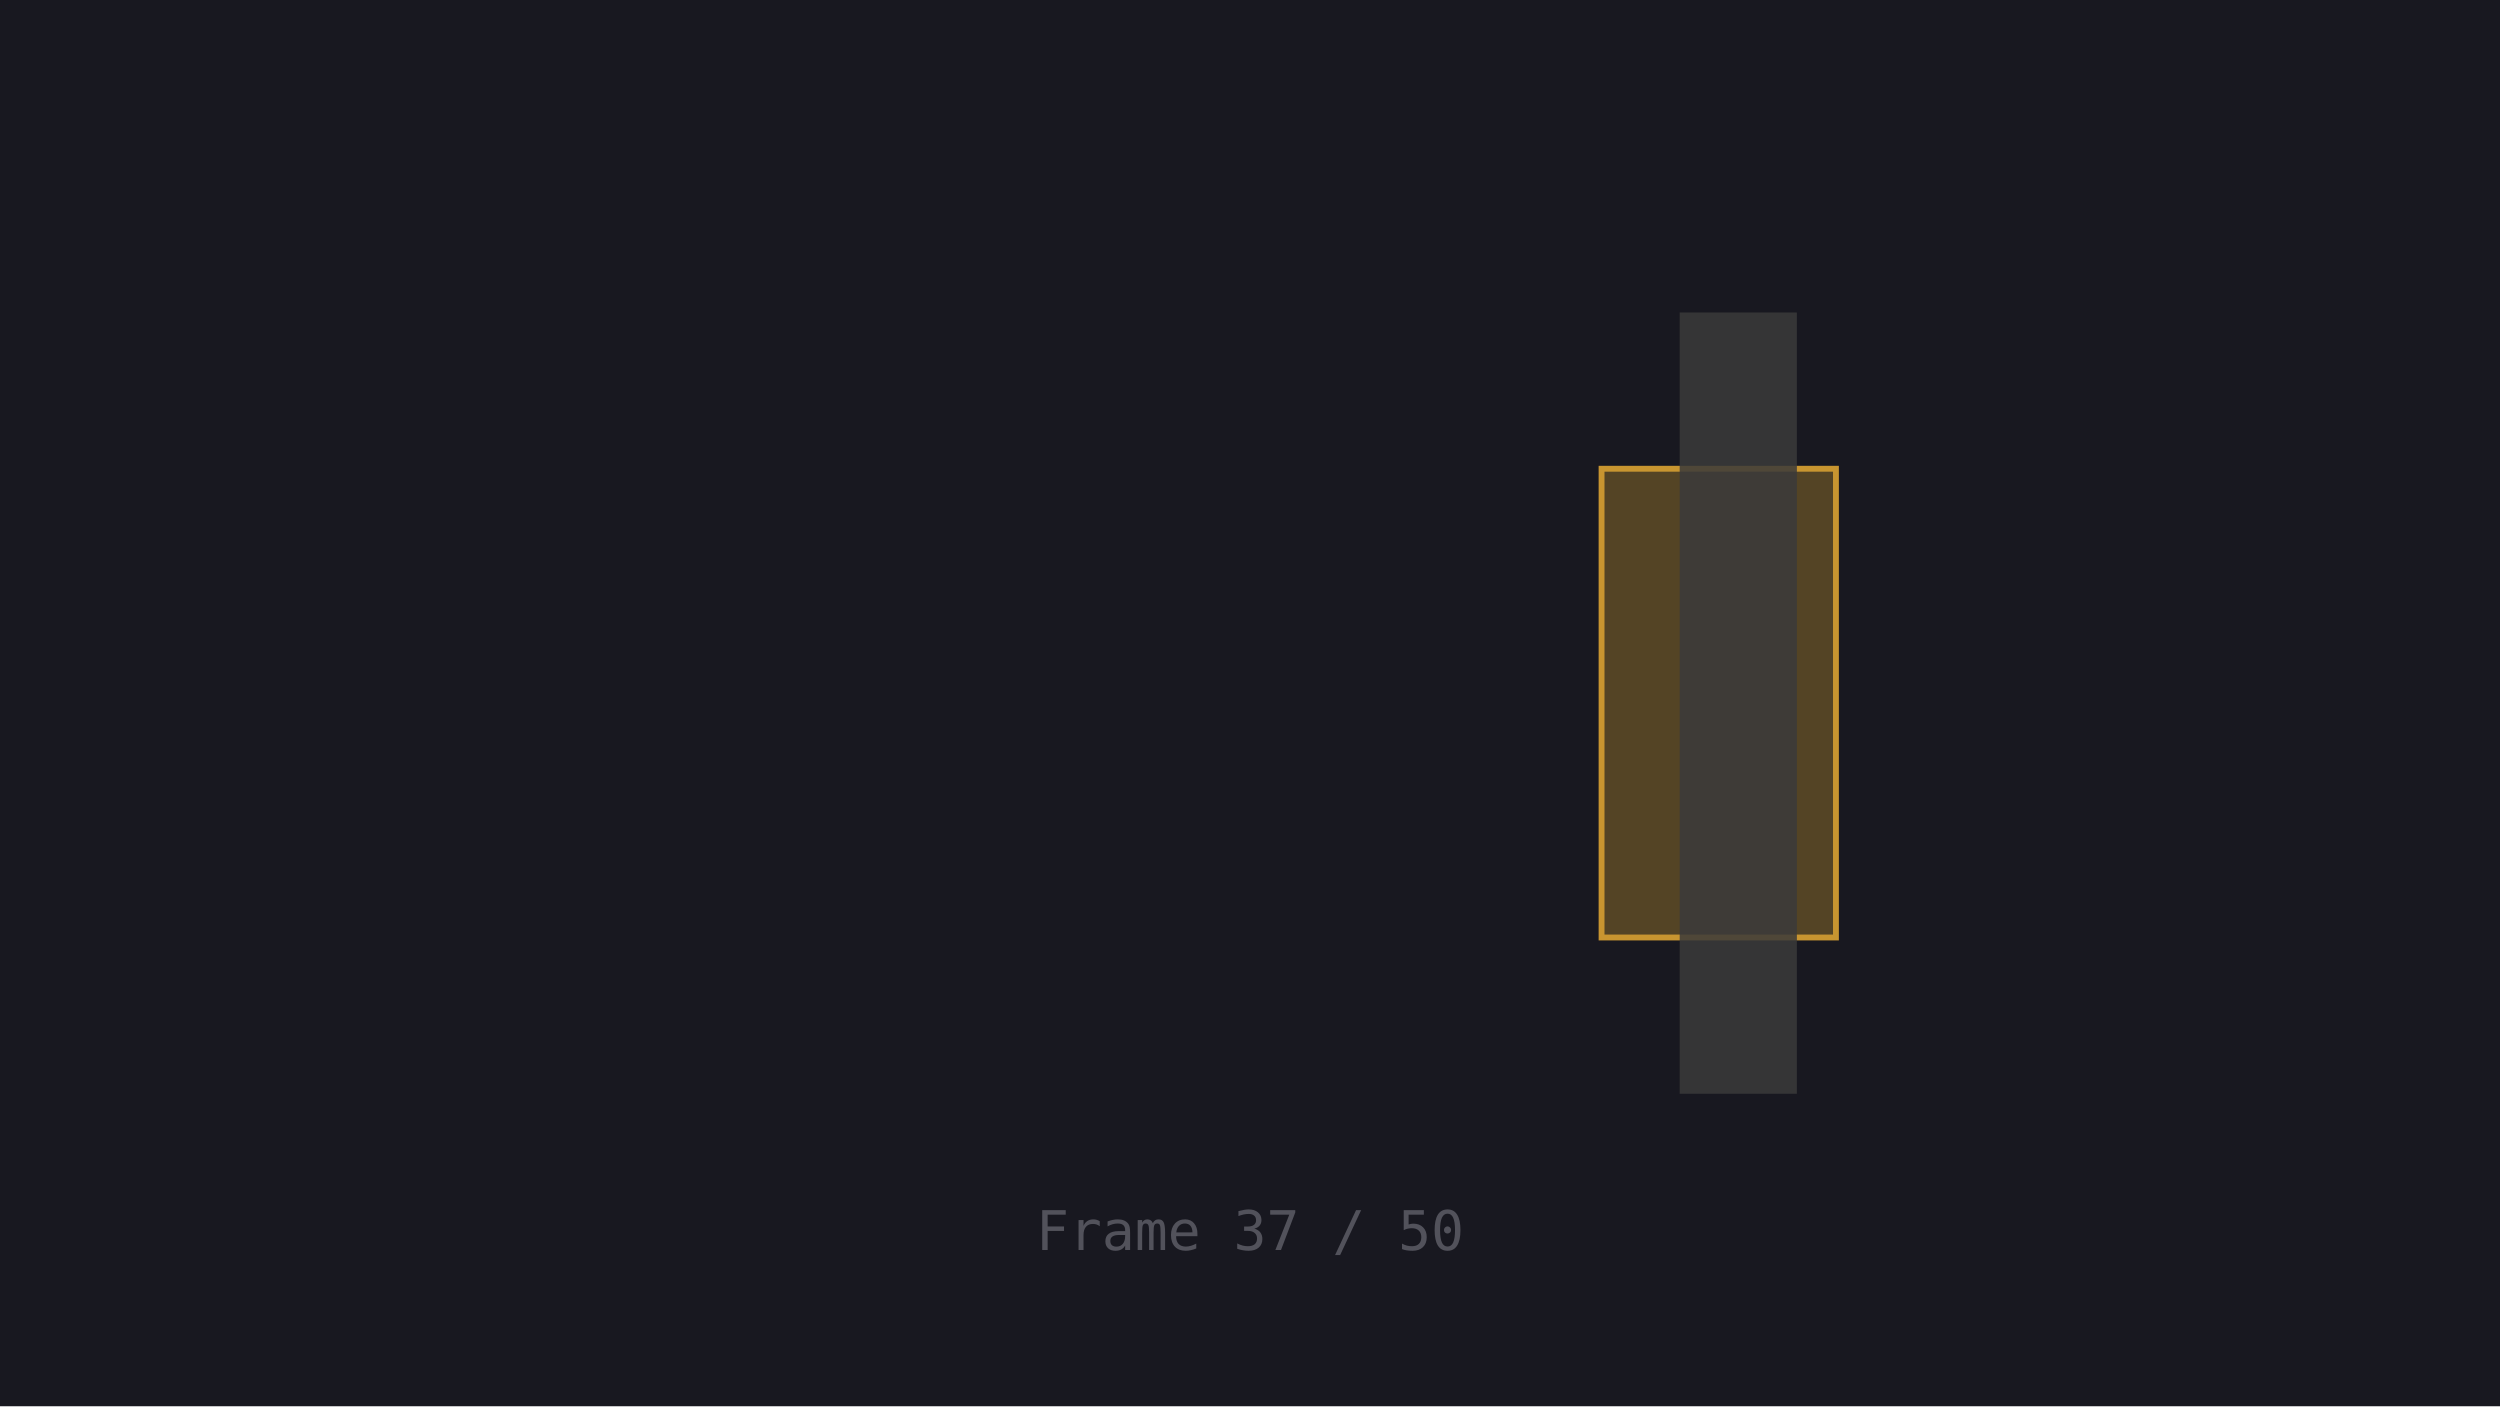
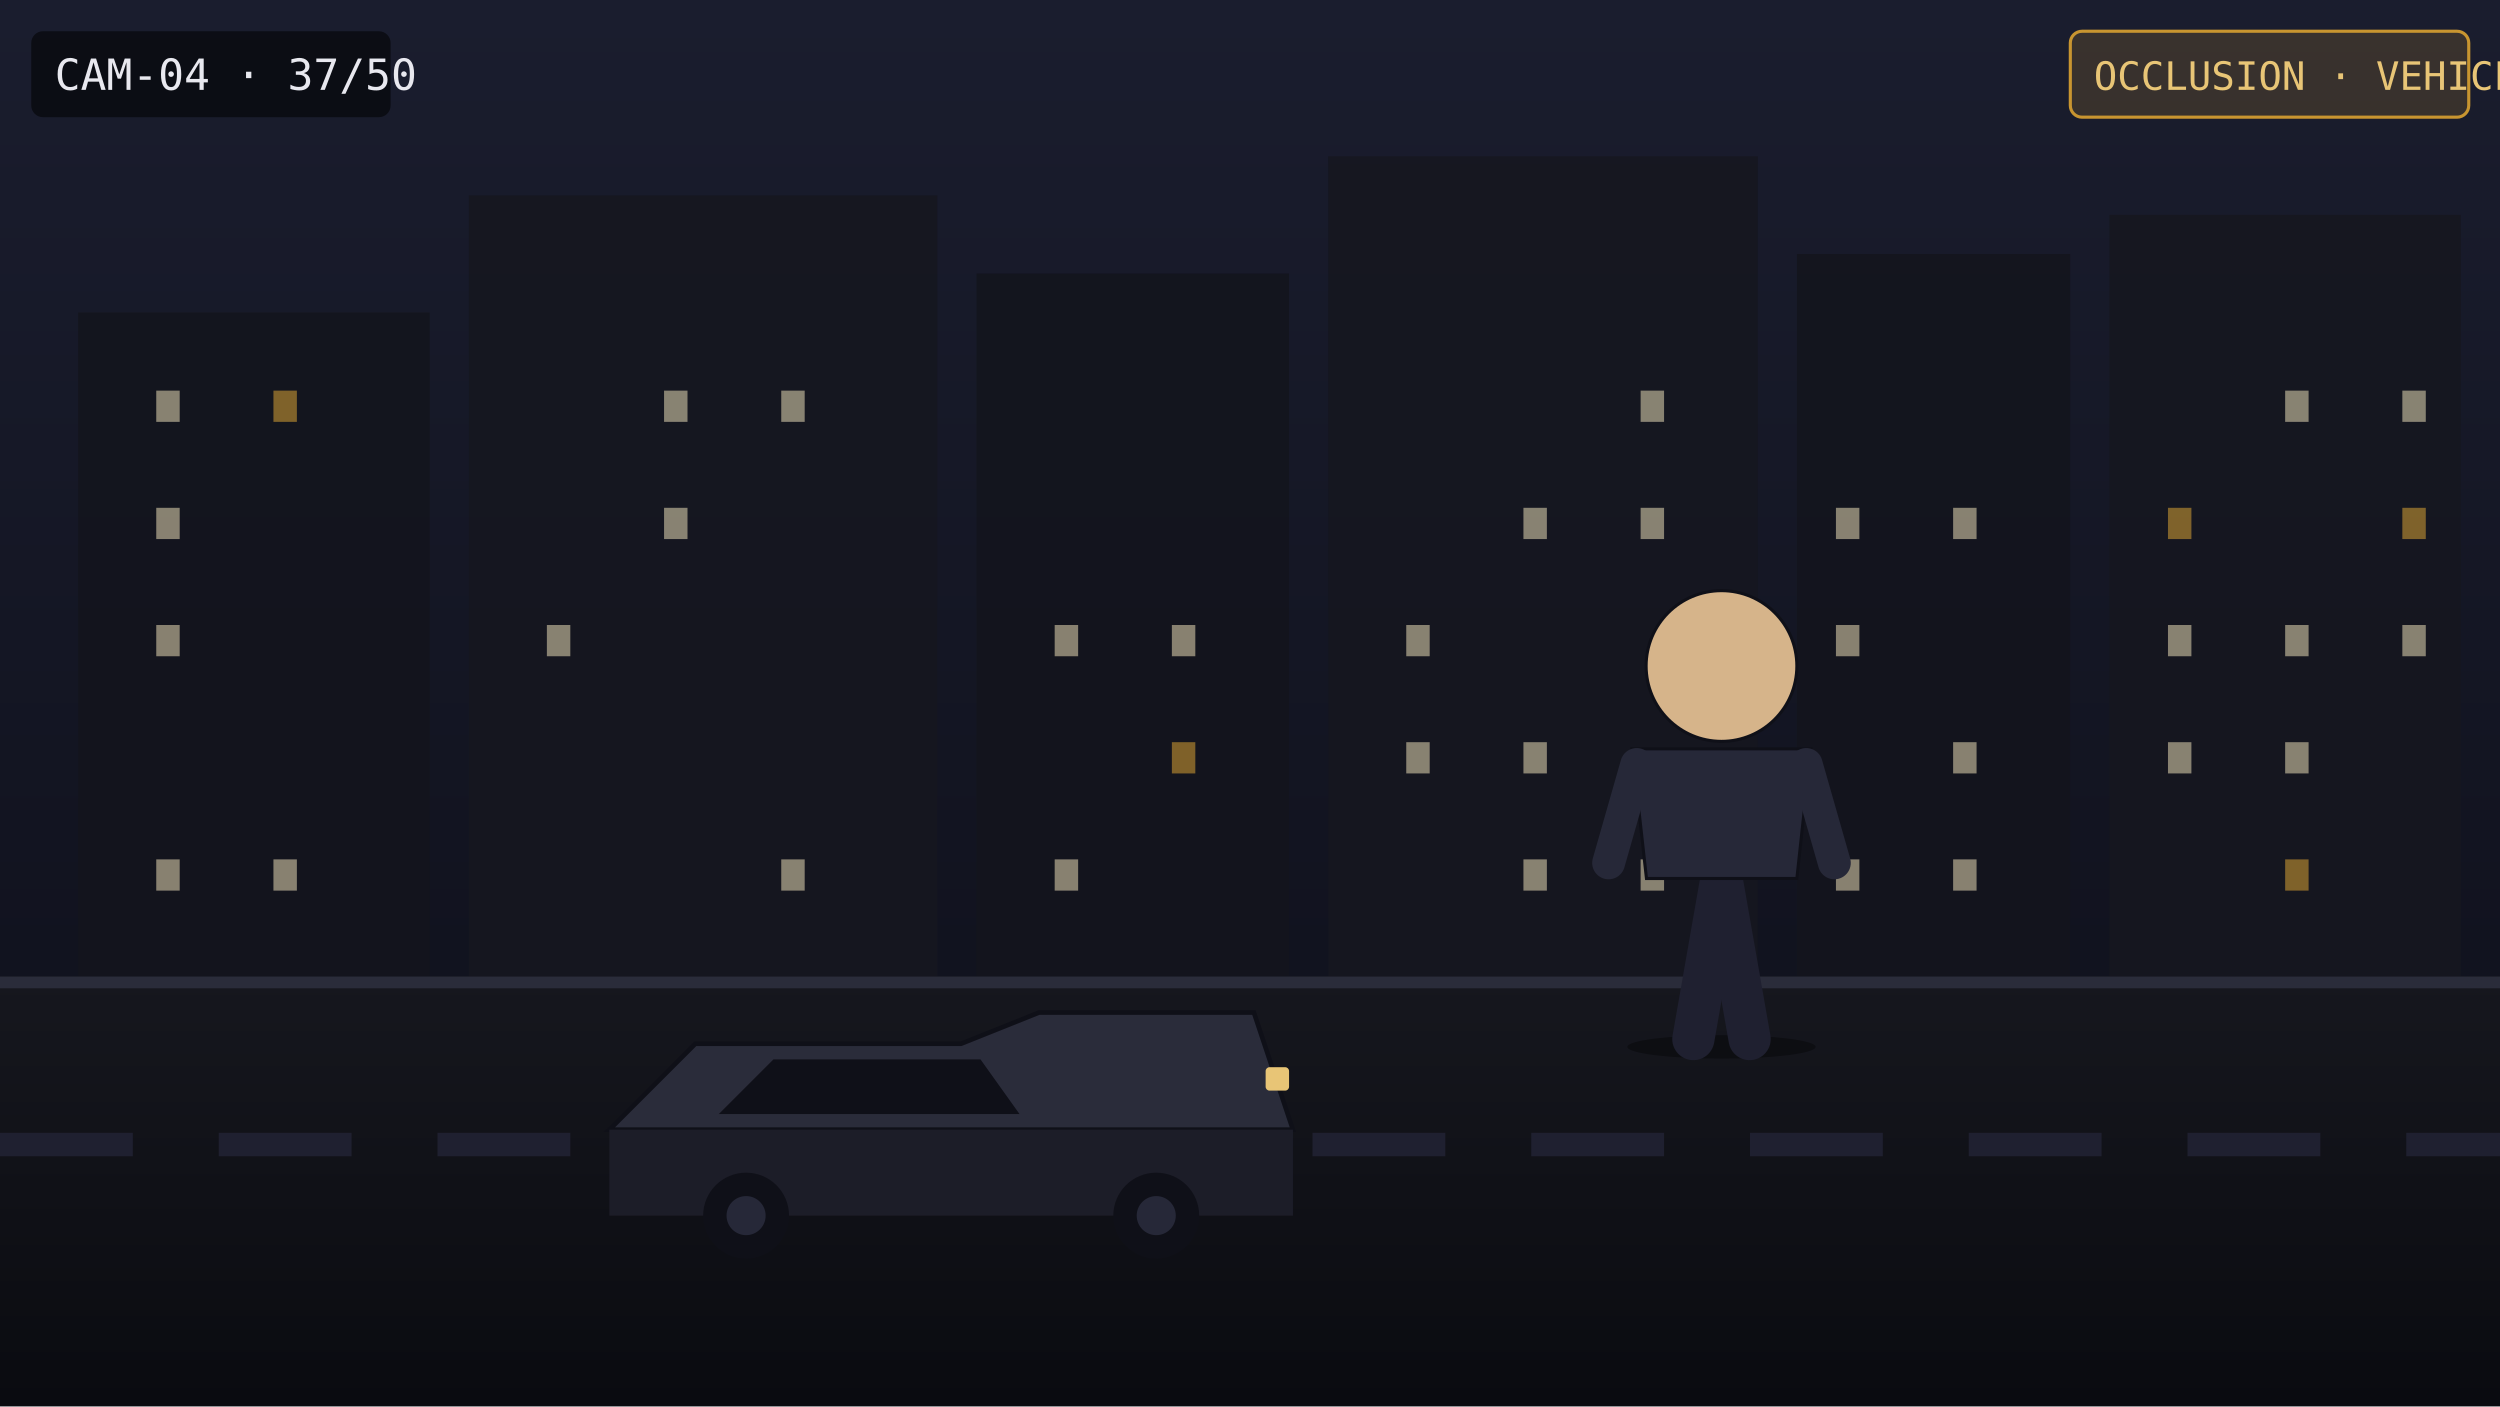
- <svg xmlns="http://www.w3.org/2000/svg" width="640" height="360" viewBox="0 0 640 360">
-   <rect width="640" height="360" fill="#181820" />
-   <rect x="410" y="120" width="60" height="120" fill="rgba(196,149,48,0.35)" stroke="#c89530" stroke-width="1.5" />
-   <rect x="430" y="80" width="30" height="200" fill="#3a3a3a" opacity="0.85" />
-   <text x="320" y="320" text-anchor="middle" font-family="monospace" font-size="14" fill="#52525b">Frame 37 / 50</text>
+ <svg xmlns="http://www.w3.org/2000/svg" width="640" height="360" viewBox="0 0 640 360" role="img" aria-label="Frame 37 / 50 — surveillance urbaine">
+   <defs>
+     <linearGradient id="sky" x1="0" y1="0" x2="0" y2="1">
+       <stop offset="0%" stop-color="#1a1d2e" />
+       <stop offset="100%" stop-color="#0d0e18" />
+     </linearGradient>
+     <linearGradient id="ground" x1="0" y1="0" x2="0" y2="1">
+       <stop offset="0%" stop-color="#16171e" />
+       <stop offset="100%" stop-color="#0a0b10" />
+     </linearGradient>
+   </defs>
+   <rect width="640" height="360" fill="url(#sky)" />
+   <g opacity="0.85">
+     <rect x="20" y="80" width="90" height="170" fill="#13141c" />
+     <rect x="120" y="50" width="120" height="200" fill="#15161f" />
+     <rect x="250" y="70" width="80" height="180" fill="#13141c" />
+     <rect x="340" y="40" width="110" height="210" fill="#15161f" />
+     <rect x="460" y="65" width="70" height="185" fill="#13141c" />
+     <rect x="540" y="55" width="90" height="195" fill="#15161f" />
+     <rect x="40" y="100" width="6" height="8" fill="#d6cba8" opacity="0.7" />
+     <rect x="40" y="130" width="6" height="8" fill="#d6cba8" opacity="0.7" />
+     <rect x="40" y="160" width="6" height="8" fill="#d6cba8" opacity="0.7" />
+     <rect x="40" y="220" width="6" height="8" fill="#d6cba8" opacity="0.7" />
+     <rect x="70" y="100" width="6" height="8" fill="#c89530" opacity="0.7" />
+     <rect x="70" y="220" width="6" height="8" fill="#d6cba8" opacity="0.7" />
+     <rect x="140" y="160" width="6" height="8" fill="#d6cba8" opacity="0.7" />
+     <rect x="170" y="100" width="6" height="8" fill="#d6cba8" opacity="0.7" />
+     <rect x="170" y="130" width="6" height="8" fill="#d6cba8" opacity="0.7" />
+     <rect x="200" y="100" width="6" height="8" fill="#d6cba8" opacity="0.7" />
+     <rect x="200" y="220" width="6" height="8" fill="#d6cba8" opacity="0.7" />
+     <rect x="270" y="160" width="6" height="8" fill="#d6cba8" opacity="0.7" />
+     <rect x="270" y="220" width="6" height="8" fill="#d6cba8" opacity="0.7" />
+     <rect x="300" y="160" width="6" height="8" fill="#d6cba8" opacity="0.7" />
+     <rect x="300" y="190" width="6" height="8" fill="#c89530" opacity="0.7" />
+     <rect x="360" y="160" width="6" height="8" fill="#d6cba8" opacity="0.7" />
+     <rect x="360" y="190" width="6" height="8" fill="#d6cba8" opacity="0.7" />
+     <rect x="390" y="130" width="6" height="8" fill="#d6cba8" opacity="0.7" />
+     <rect x="390" y="190" width="6" height="8" fill="#d6cba8" opacity="0.7" />
+     <rect x="390" y="220" width="6" height="8" fill="#d6cba8" opacity="0.7" />
+     <rect x="420" y="100" width="6" height="8" fill="#d6cba8" opacity="0.7" />
+     <rect x="420" y="130" width="6" height="8" fill="#d6cba8" opacity="0.7" />
+     <rect x="420" y="220" width="6" height="8" fill="#d6cba8" opacity="0.7" />
+     <rect x="470" y="130" width="6" height="8" fill="#d6cba8" opacity="0.7" />
+     <rect x="470" y="160" width="6" height="8" fill="#d6cba8" opacity="0.7" />
+     <rect x="470" y="220" width="6" height="8" fill="#d6cba8" opacity="0.7" />
+     <rect x="500" y="130" width="6" height="8" fill="#d6cba8" opacity="0.7" />
+     <rect x="500" y="190" width="6" height="8" fill="#d6cba8" opacity="0.7" />
+     <rect x="500" y="220" width="6" height="8" fill="#d6cba8" opacity="0.7" />
+     <rect x="555" y="130" width="6" height="8" fill="#c89530" opacity="0.7" />
+     <rect x="555" y="160" width="6" height="8" fill="#d6cba8" opacity="0.7" />
+     <rect x="555" y="190" width="6" height="8" fill="#d6cba8" opacity="0.7" />
+     <rect x="585" y="100" width="6" height="8" fill="#d6cba8" opacity="0.7" />
+     <rect x="585" y="160" width="6" height="8" fill="#d6cba8" opacity="0.7" />
+     <rect x="585" y="190" width="6" height="8" fill="#d6cba8" opacity="0.7" />
+     <rect x="585" y="220" width="6" height="8" fill="#c89530" opacity="0.7" />
+     <rect x="615" y="100" width="6" height="8" fill="#d6cba8" opacity="0.7" />
+     <rect x="615" y="130" width="6" height="8" fill="#c89530" opacity="0.7" />
+     <rect x="615" y="160" width="6" height="8" fill="#d6cba8" opacity="0.7" />
+   </g>
+   <rect x="0" y="250" width="640" height="110" fill="url(#ground)" />
+   <rect x="0" y="250" width="640" height="3" fill="#2a2c3a" />
+   <rect x="0" y="290" width="34" height="6" fill="#1f2030" />
+   <rect x="56" y="290" width="34" height="6" fill="#1f2030" />
+   <rect x="112" y="290" width="34" height="6" fill="#1f2030" />
+   <rect x="168" y="290" width="34" height="6" fill="#1f2030" />
+   <rect x="224" y="290" width="34" height="6" fill="#1f2030" />
+   <rect x="280" y="290" width="34" height="6" fill="#1f2030" />
+   <rect x="336" y="290" width="34" height="6" fill="#1f2030" />
+   <rect x="392" y="290" width="34" height="6" fill="#1f2030" />
+   <rect x="448" y="290" width="34" height="6" fill="#1f2030" />
+   <rect x="504" y="290" width="34" height="6" fill="#1f2030" />
+   <rect x="560" y="290" width="34" height="6" fill="#1f2030" />
+   <rect x="616" y="290" width="34" height="6" fill="#1f2030" />
+   <g aria-label="person-1">
+     <ellipse cx="440.7" cy="268.0" rx="24.1" ry="3" fill="rgba(0,0,0,0.35)" />
+     <line x1="440.7" y1="224.9" x2="433.5" y2="266.0" stroke="#1f2030" stroke-width="10.8" stroke-linecap="round" />
+     <line x1="440.7" y1="224.9" x2="447.9" y2="266.0" stroke="#1f2030" stroke-width="10.8" stroke-linecap="round" />
+     <path d="M 421.5 224.9                L 417.8 191.7                L 463.6 191.7                L 460.0 224.9 Z" fill="#262838" stroke="#0f1018" stroke-width="0.8" />
+     <line x1="419.0" y1="195.7" x2="411.8" y2="220.9" stroke="#262838" stroke-width="8.4" stroke-linecap="round" />
+     <line x1="462.4" y1="195.7" x2="469.6" y2="220.9" stroke="#262838" stroke-width="8.4" stroke-linecap="round" />
+     <circle cx="440.7" cy="170.5" r="19.3" fill="#d6b48a" stroke="#0f1018" stroke-width="0.8" />
+   </g>
+   <g aria-label="vehicle" transform="translate(156.0, 259.2)">
+     <path d="M 0 30 L 22 8 L 90 8 L 110 0 L 165 0 L 175 30 Z" fill="#2a2c3a" stroke="#0f1018" stroke-width="1.2" />
+     <path d="M 28 26 L 42 12 L 95 12 L 105 26 Z" fill="#0a0a12" opacity="0.85" />
+     <rect x="0" y="30" width="175" height="22" fill="#1c1d28" />
+     <circle cx="35" cy="52" r="11" fill="#0f1018" />
+     <circle cx="35" cy="52" r="5" fill="#262838" />
+     <circle cx="140" cy="52" r="11" fill="#0f1018" />
+     <circle cx="140" cy="52" r="5" fill="#262838" />
+     <rect x="168" y="14" width="6" height="6" fill="#e8c576" rx="1" />
+   </g>
+   <g>
+     <rect x="8" y="8" width="92" height="22" rx="3" fill="rgba(0,0,0,0.55)" />
+     <text x="14" y="23" font-family="monospace" font-size="11" fill="#e8e8ef">CAM-04 · 37/50</text>
+     <rect x="530" y="8" width="102" height="22" rx="3" fill="rgba(200,149,48,0.18)" stroke="#c89530" stroke-width="0.8" />
+     <text x="536" y="23" font-family="monospace" font-size="10" fill="#e8c576">OCCLUSION · VEHICLE</text>
+   </g>
</svg>
